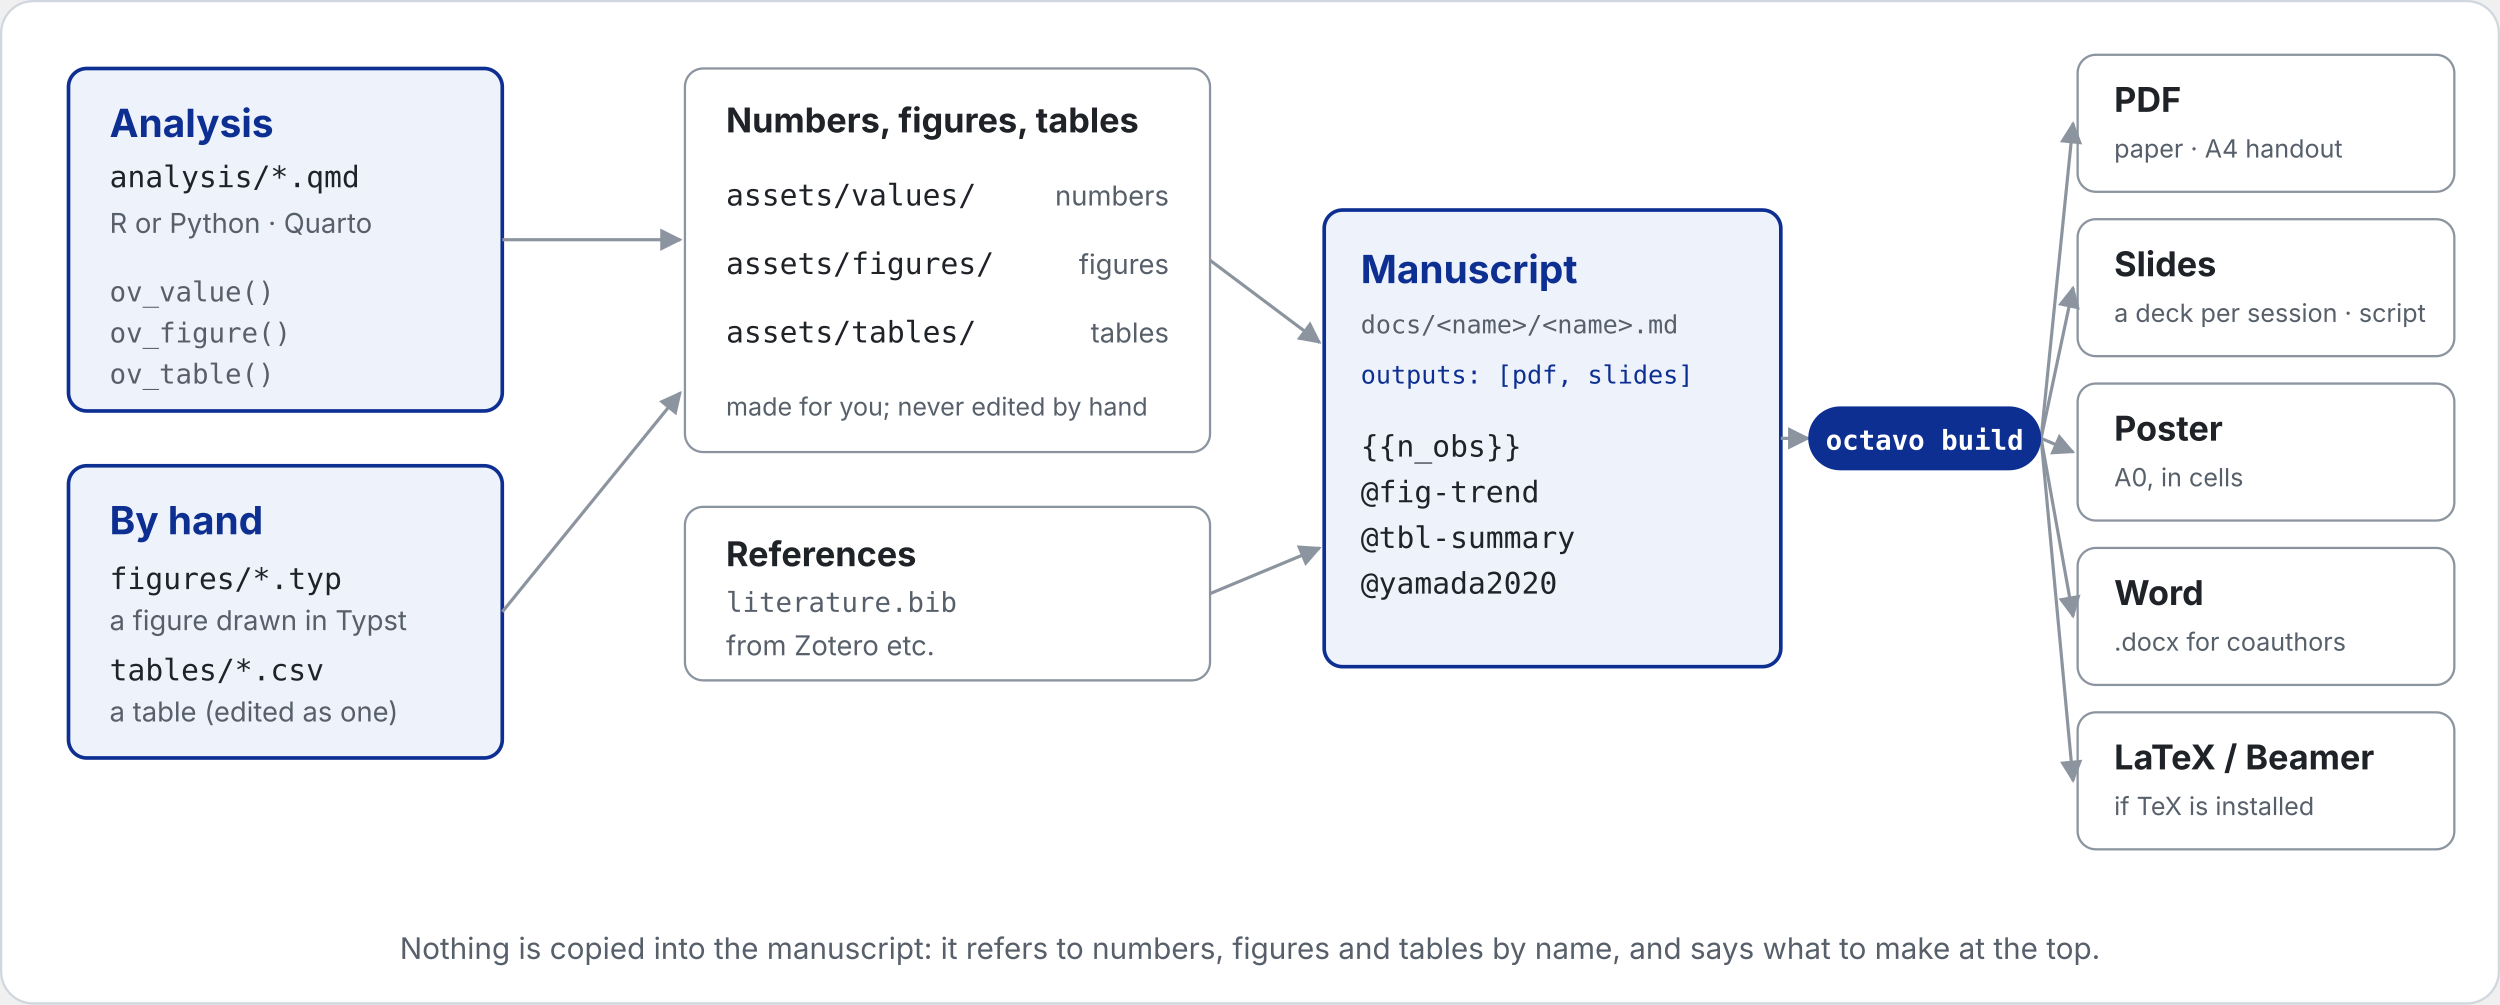
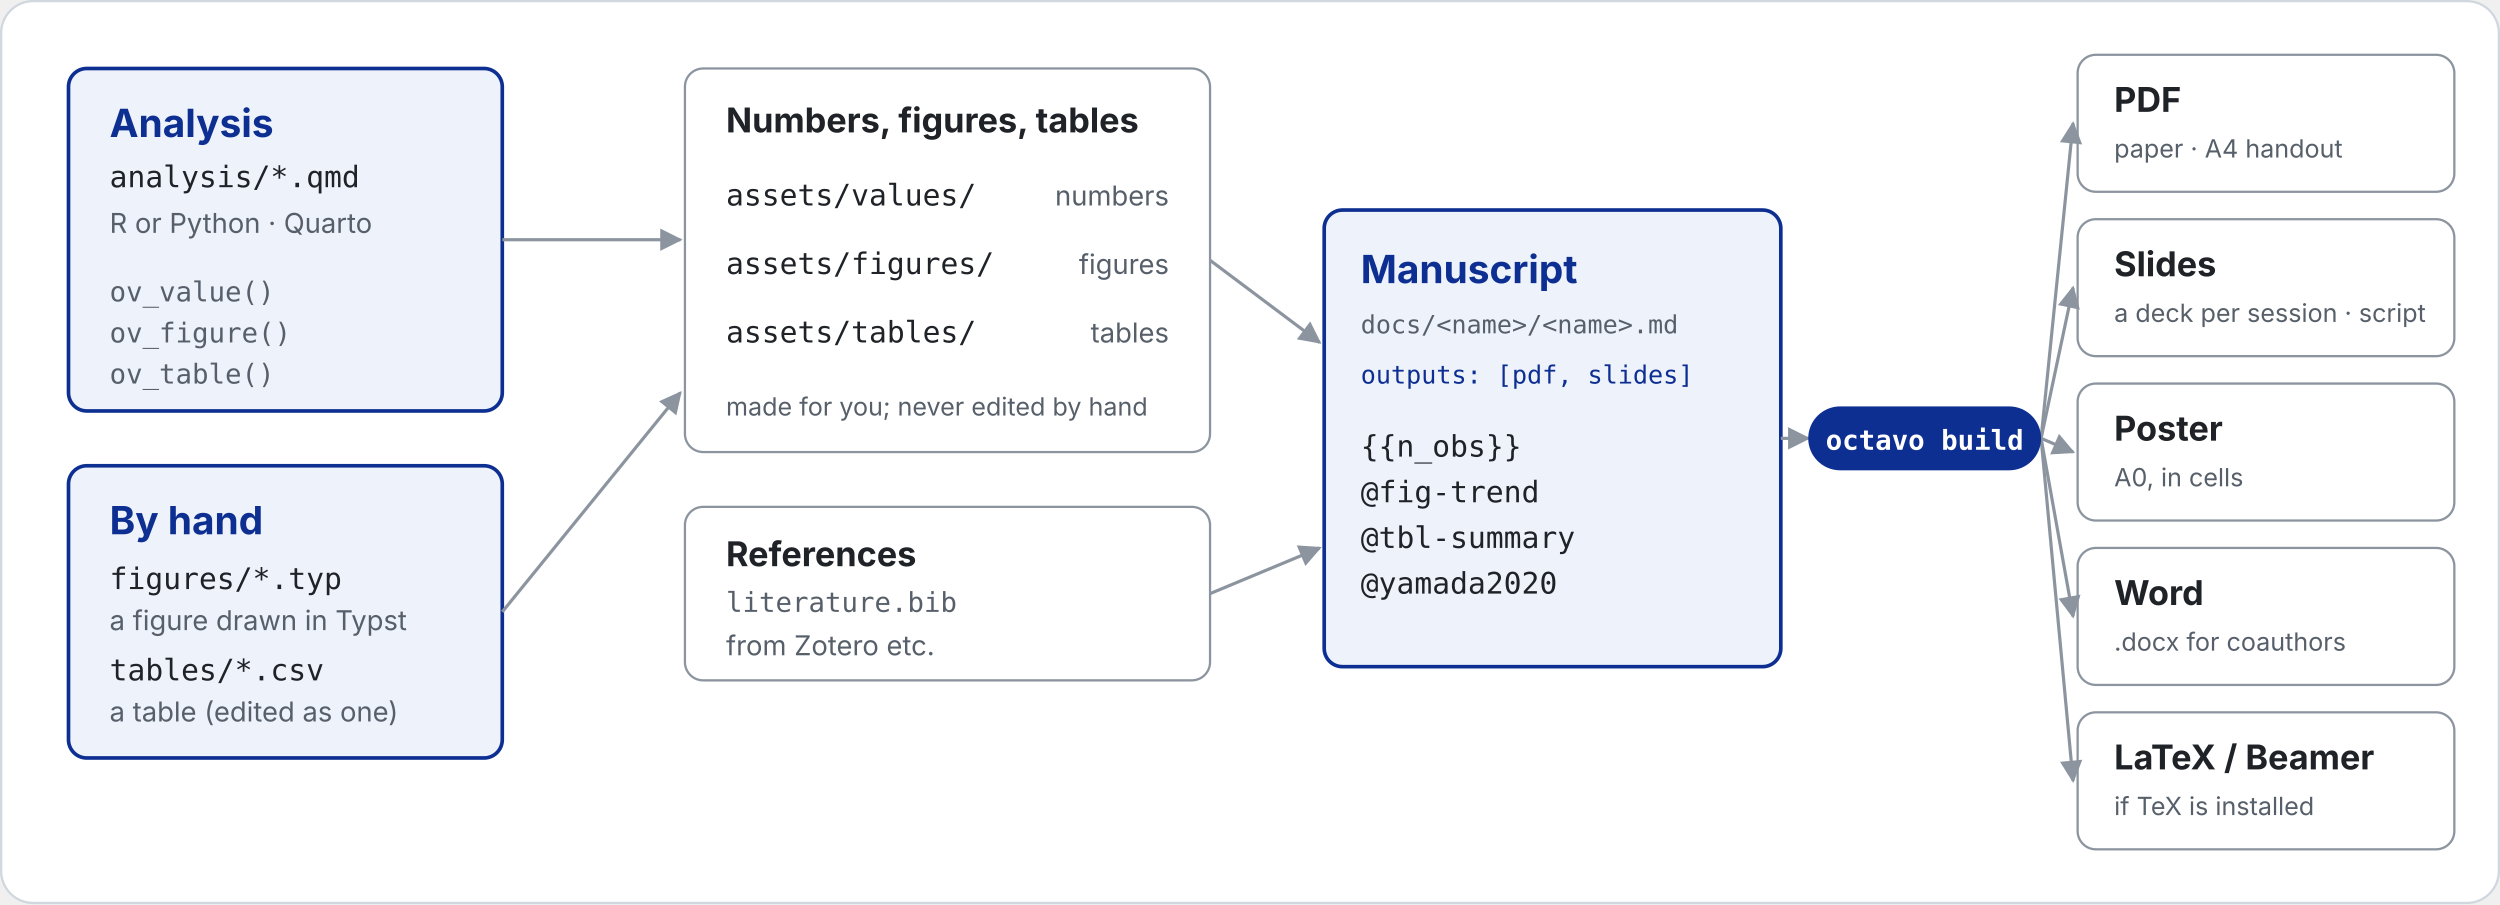
- <svg xmlns="http://www.w3.org/2000/svg" width="1095" height="440" viewBox="0 0 1095 440" role="img" aria-label="Nothing is copied into the manuscript: it refers to numbers, figures and tables by name, and says what to make at the top.">
+ <svg xmlns="http://www.w3.org/2000/svg" width="1095" height="396" viewBox="0 0 1095 396" role="img" aria-label="Nothing is copied into the manuscript: it refers to numbers, figures and tables by name, and says what to make at the top.">
  <defs>
    <marker id="a" viewBox="0 0 10 10" refX="9" refY="5" markerWidth="7" markerHeight="7" orient="auto">
      <path d="M0 0L10 5L0 10z" fill="#8c959f" />
    </marker>
  </defs>
-   <rect x="0.5" y="0.5" width="1094" height="439" rx="14" fill="#ffffff" stroke="#d0d7de" />
+   <rect x="0.5" y="0.5" width="1094" height="395" rx="14" fill="#ffffff" stroke="#d0d7de" />
  <rect x="30" y="30" width="190" height="150" rx="8" fill="#eef2fb" stroke="#0e2f92" stroke-width="1.6" />
  <text x="48" y="60" font-size="17" fill="#0e2f92" font-weight="bold" font-family="Inter, 'Helvetica Neue', Arial, sans-serif" text-anchor="start">Analysis</text>
  <text x="48" y="82" font-size="13" fill="#1f2328" font-weight="normal" font-family="ui-monospace, 'SFMono-Regular', Menlo, Consolas, monospace" text-anchor="start">analysis/*.qmd</text>
  <text x="48" y="102" font-size="12" fill="#57606a" font-weight="normal" font-family="Inter, 'Helvetica Neue', Arial, sans-serif" text-anchor="start">R or Python · Quarto</text>
  <text x="48" y="132" font-size="12" fill="#57606a" font-weight="normal" font-family="ui-monospace, 'SFMono-Regular', Menlo, Consolas, monospace" text-anchor="start">ov_value()</text>
  <text x="48" y="150" font-size="12" fill="#57606a" font-weight="normal" font-family="ui-monospace, 'SFMono-Regular', Menlo, Consolas, monospace" text-anchor="start">ov_figure()</text>
  <text x="48" y="168" font-size="12" fill="#57606a" font-weight="normal" font-family="ui-monospace, 'SFMono-Regular', Menlo, Consolas, monospace" text-anchor="start">ov_table()</text>
  <rect x="30" y="204" width="190" height="128" rx="8" fill="#eef2fb" stroke="#0e2f92" stroke-width="1.6" />
  <text x="48" y="234" font-size="17" fill="#0e2f92" font-weight="bold" font-family="Inter, 'Helvetica Neue', Arial, sans-serif" text-anchor="start">By hand</text>
  <text x="48" y="258" font-size="13" fill="#1f2328" font-weight="normal" font-family="ui-monospace, 'SFMono-Regular', Menlo, Consolas, monospace" text-anchor="start">figures/*.typ</text>
  <text x="48" y="276" font-size="12" fill="#57606a" font-weight="normal" font-family="Inter, 'Helvetica Neue', Arial, sans-serif" text-anchor="start">a figure drawn in Typst</text>
  <text x="48" y="298" font-size="13" fill="#1f2328" font-weight="normal" font-family="ui-monospace, 'SFMono-Regular', Menlo, Consolas, monospace" text-anchor="start">tables/*.csv</text>
  <text x="48" y="316" font-size="12" fill="#57606a" font-weight="normal" font-family="Inter, 'Helvetica Neue', Arial, sans-serif" text-anchor="start">a table (edited as one)</text>
  <rect x="300" y="30" width="230" height="168" rx="8" fill="#ffffff" stroke="#8c959f" stroke-width="1" />
  <text x="318" y="58" font-size="15" fill="#1f2328" font-weight="bold" font-family="Inter, 'Helvetica Neue', Arial, sans-serif" text-anchor="start">Numbers, figures, tables</text>
  <text x="318" y="90" font-size="13" fill="#1f2328" font-weight="normal" font-family="ui-monospace, 'SFMono-Regular', Menlo, Consolas, monospace" text-anchor="start">assets/values/</text>
  <text x="512" y="90" font-size="12" fill="#57606a" font-weight="normal" font-family="Inter, 'Helvetica Neue', Arial, sans-serif" text-anchor="end">numbers</text>
  <text x="318" y="120" font-size="13" fill="#1f2328" font-weight="normal" font-family="ui-monospace, 'SFMono-Regular', Menlo, Consolas, monospace" text-anchor="start">assets/figures/</text>
  <text x="512" y="120" font-size="12" fill="#57606a" font-weight="normal" font-family="Inter, 'Helvetica Neue', Arial, sans-serif" text-anchor="end">figures</text>
  <text x="318" y="150" font-size="13" fill="#1f2328" font-weight="normal" font-family="ui-monospace, 'SFMono-Regular', Menlo, Consolas, monospace" text-anchor="start">assets/tables/</text>
  <text x="512" y="150" font-size="12" fill="#57606a" font-weight="normal" font-family="Inter, 'Helvetica Neue', Arial, sans-serif" text-anchor="end">tables</text>
  <text x="318" y="182" font-size="11" fill="#57606a" font-weight="normal" font-family="Inter, 'Helvetica Neue', Arial, sans-serif" text-anchor="start">made for you; never edited by hand</text>
  <line x1="220" y1="105" x2="298" y2="105" stroke="#8c959f" stroke-width="1.4" marker-end="url(#a)" />
  <line x1="220" y1="268" x2="298" y2="172" stroke="#8c959f" stroke-width="1.4" marker-end="url(#a)" />
  <rect x="300" y="222" width="230" height="76" rx="8" fill="#ffffff" stroke="#8c959f" stroke-width="1" />
  <text x="318" y="248" font-size="15" fill="#1f2328" font-weight="bold" font-family="Inter, 'Helvetica Neue', Arial, sans-serif" text-anchor="start">References</text>
  <text x="318" y="268" font-size="12" fill="#57606a" font-weight="normal" font-family="ui-monospace, 'SFMono-Regular', Menlo, Consolas, monospace" text-anchor="start">literature.bib</text>
  <text x="318" y="287" font-size="12" fill="#57606a" font-weight="normal" font-family="Inter, 'Helvetica Neue', Arial, sans-serif" text-anchor="start">from Zotero etc.</text>
  <rect x="580" y="92" width="200" height="200" rx="8" fill="#eef2fb" stroke="#0e2f92" stroke-width="1.6" />
  <text x="596" y="124" font-size="17" fill="#0e2f92" font-weight="bold" font-family="Inter, 'Helvetica Neue', Arial, sans-serif" text-anchor="start">Manuscript</text>
  <text x="596" y="146" font-size="11" fill="#57606a" font-weight="normal" font-family="ui-monospace, 'SFMono-Regular', Menlo, Consolas, monospace" text-anchor="start">docs/&lt;name&gt;/&lt;name&gt;.md</text>
  <text x="596" y="168" font-size="11" fill="#0e2f92" font-weight="normal" font-family="ui-monospace, 'SFMono-Regular', Menlo, Consolas, monospace" text-anchor="start">outputs: [pdf, slides]</text>
  <text x="596" y="200" font-size="13" fill="#1f2328" font-weight="normal" font-family="ui-monospace, 'SFMono-Regular', Menlo, Consolas, monospace" text-anchor="start">{{n_obs}}</text>
  <text x="596" y="220" font-size="13" fill="#1f2328" font-weight="normal" font-family="ui-monospace, 'SFMono-Regular', Menlo, Consolas, monospace" text-anchor="start">@fig-trend</text>
  <text x="596" y="240" font-size="13" fill="#1f2328" font-weight="normal" font-family="ui-monospace, 'SFMono-Regular', Menlo, Consolas, monospace" text-anchor="start">@tbl-summary</text>
  <text x="596" y="260" font-size="13" fill="#1f2328" font-weight="normal" font-family="ui-monospace, 'SFMono-Regular', Menlo, Consolas, monospace" text-anchor="start">@yamada2020</text>
  <line x1="530" y1="114" x2="578" y2="150" stroke="#8c959f" stroke-width="1.4" marker-end="url(#a)" />
  <line x1="530" y1="260" x2="578" y2="240" stroke="#8c959f" stroke-width="1.4" marker-end="url(#a)" />
  <rect x="910" y="24" width="165" height="60" rx="8" fill="#ffffff" stroke="#8c959f" stroke-width="1" />
  <text x="926" y="49" font-size="15" fill="#1f2328" font-weight="bold" font-family="Inter, 'Helvetica Neue', Arial, sans-serif" text-anchor="start">PDF</text>
  <text x="926" y="69" font-size="11" fill="#57606a" font-weight="normal" font-family="Inter, 'Helvetica Neue', Arial, sans-serif" text-anchor="start">paper · A4 handout</text>
  <line x1="894" y1="192" x2="908" y2="54" stroke="#8c959f" stroke-width="1.4" marker-end="url(#a)" />
  <rect x="910" y="96" width="165" height="60" rx="8" fill="#ffffff" stroke="#8c959f" stroke-width="1" />
  <text x="926" y="121" font-size="15" fill="#1f2328" font-weight="bold" font-family="Inter, 'Helvetica Neue', Arial, sans-serif" text-anchor="start">Slides</text>
  <text x="926" y="141" font-size="11" fill="#57606a" font-weight="normal" font-family="Inter, 'Helvetica Neue', Arial, sans-serif" text-anchor="start">a deck per session · script</text>
  <line x1="894" y1="192" x2="908" y2="126" stroke="#8c959f" stroke-width="1.4" marker-end="url(#a)" />
  <rect x="910" y="168" width="165" height="60" rx="8" fill="#ffffff" stroke="#8c959f" stroke-width="1" />
  <text x="926" y="193" font-size="15" fill="#1f2328" font-weight="bold" font-family="Inter, 'Helvetica Neue', Arial, sans-serif" text-anchor="start">Poster</text>
  <text x="926" y="213" font-size="11" fill="#57606a" font-weight="normal" font-family="Inter, 'Helvetica Neue', Arial, sans-serif" text-anchor="start">A0, in cells</text>
  <line x1="894" y1="192" x2="908" y2="198" stroke="#8c959f" stroke-width="1.4" marker-end="url(#a)" />
  <rect x="910" y="240" width="165" height="60" rx="8" fill="#ffffff" stroke="#8c959f" stroke-width="1" />
  <text x="926" y="265" font-size="15" fill="#1f2328" font-weight="bold" font-family="Inter, 'Helvetica Neue', Arial, sans-serif" text-anchor="start">Word</text>
  <text x="926" y="285" font-size="11" fill="#57606a" font-weight="normal" font-family="Inter, 'Helvetica Neue', Arial, sans-serif" text-anchor="start">.docx for coauthors</text>
  <line x1="894" y1="192" x2="908" y2="270" stroke="#8c959f" stroke-width="1.4" marker-end="url(#a)" />
  <rect x="910" y="312" width="165" height="60" rx="8" fill="#ffffff" stroke="#8c959f" stroke-width="1" />
  <text x="926" y="337" font-size="15" fill="#1f2328" font-weight="bold" font-family="Inter, 'Helvetica Neue', Arial, sans-serif" text-anchor="start">LaTeX / Beamer</text>
  <text x="926" y="357" font-size="11" fill="#57606a" font-weight="normal" font-family="Inter, 'Helvetica Neue', Arial, sans-serif" text-anchor="start">if TeX is installed</text>
  <line x1="894" y1="192" x2="908" y2="342" stroke="#8c959f" stroke-width="1.4" marker-end="url(#a)" />
  <line x1="780" y1="192" x2="792" y2="192" stroke="#8c959f" stroke-width="1.4" marker-end="url(#a)" />
  <rect x="792" y="178" width="102" height="28" rx="14" fill="#0e2f92" />
  <text x="843" y="197" font-size="12" fill="#ffffff" font-weight="bold" font-family="ui-monospace, 'SFMono-Regular', Menlo, Consolas, monospace" text-anchor="middle">octavo build</text>
-   <text x="547.5" y="420" font-size="13" fill="#57606a" font-weight="normal" font-family="Inter, 'Helvetica Neue', Arial, sans-serif" text-anchor="middle">Nothing is copied into the manuscript: it refers to numbers, figures and tables by name, and says what to make at the top.</text>
</svg>
